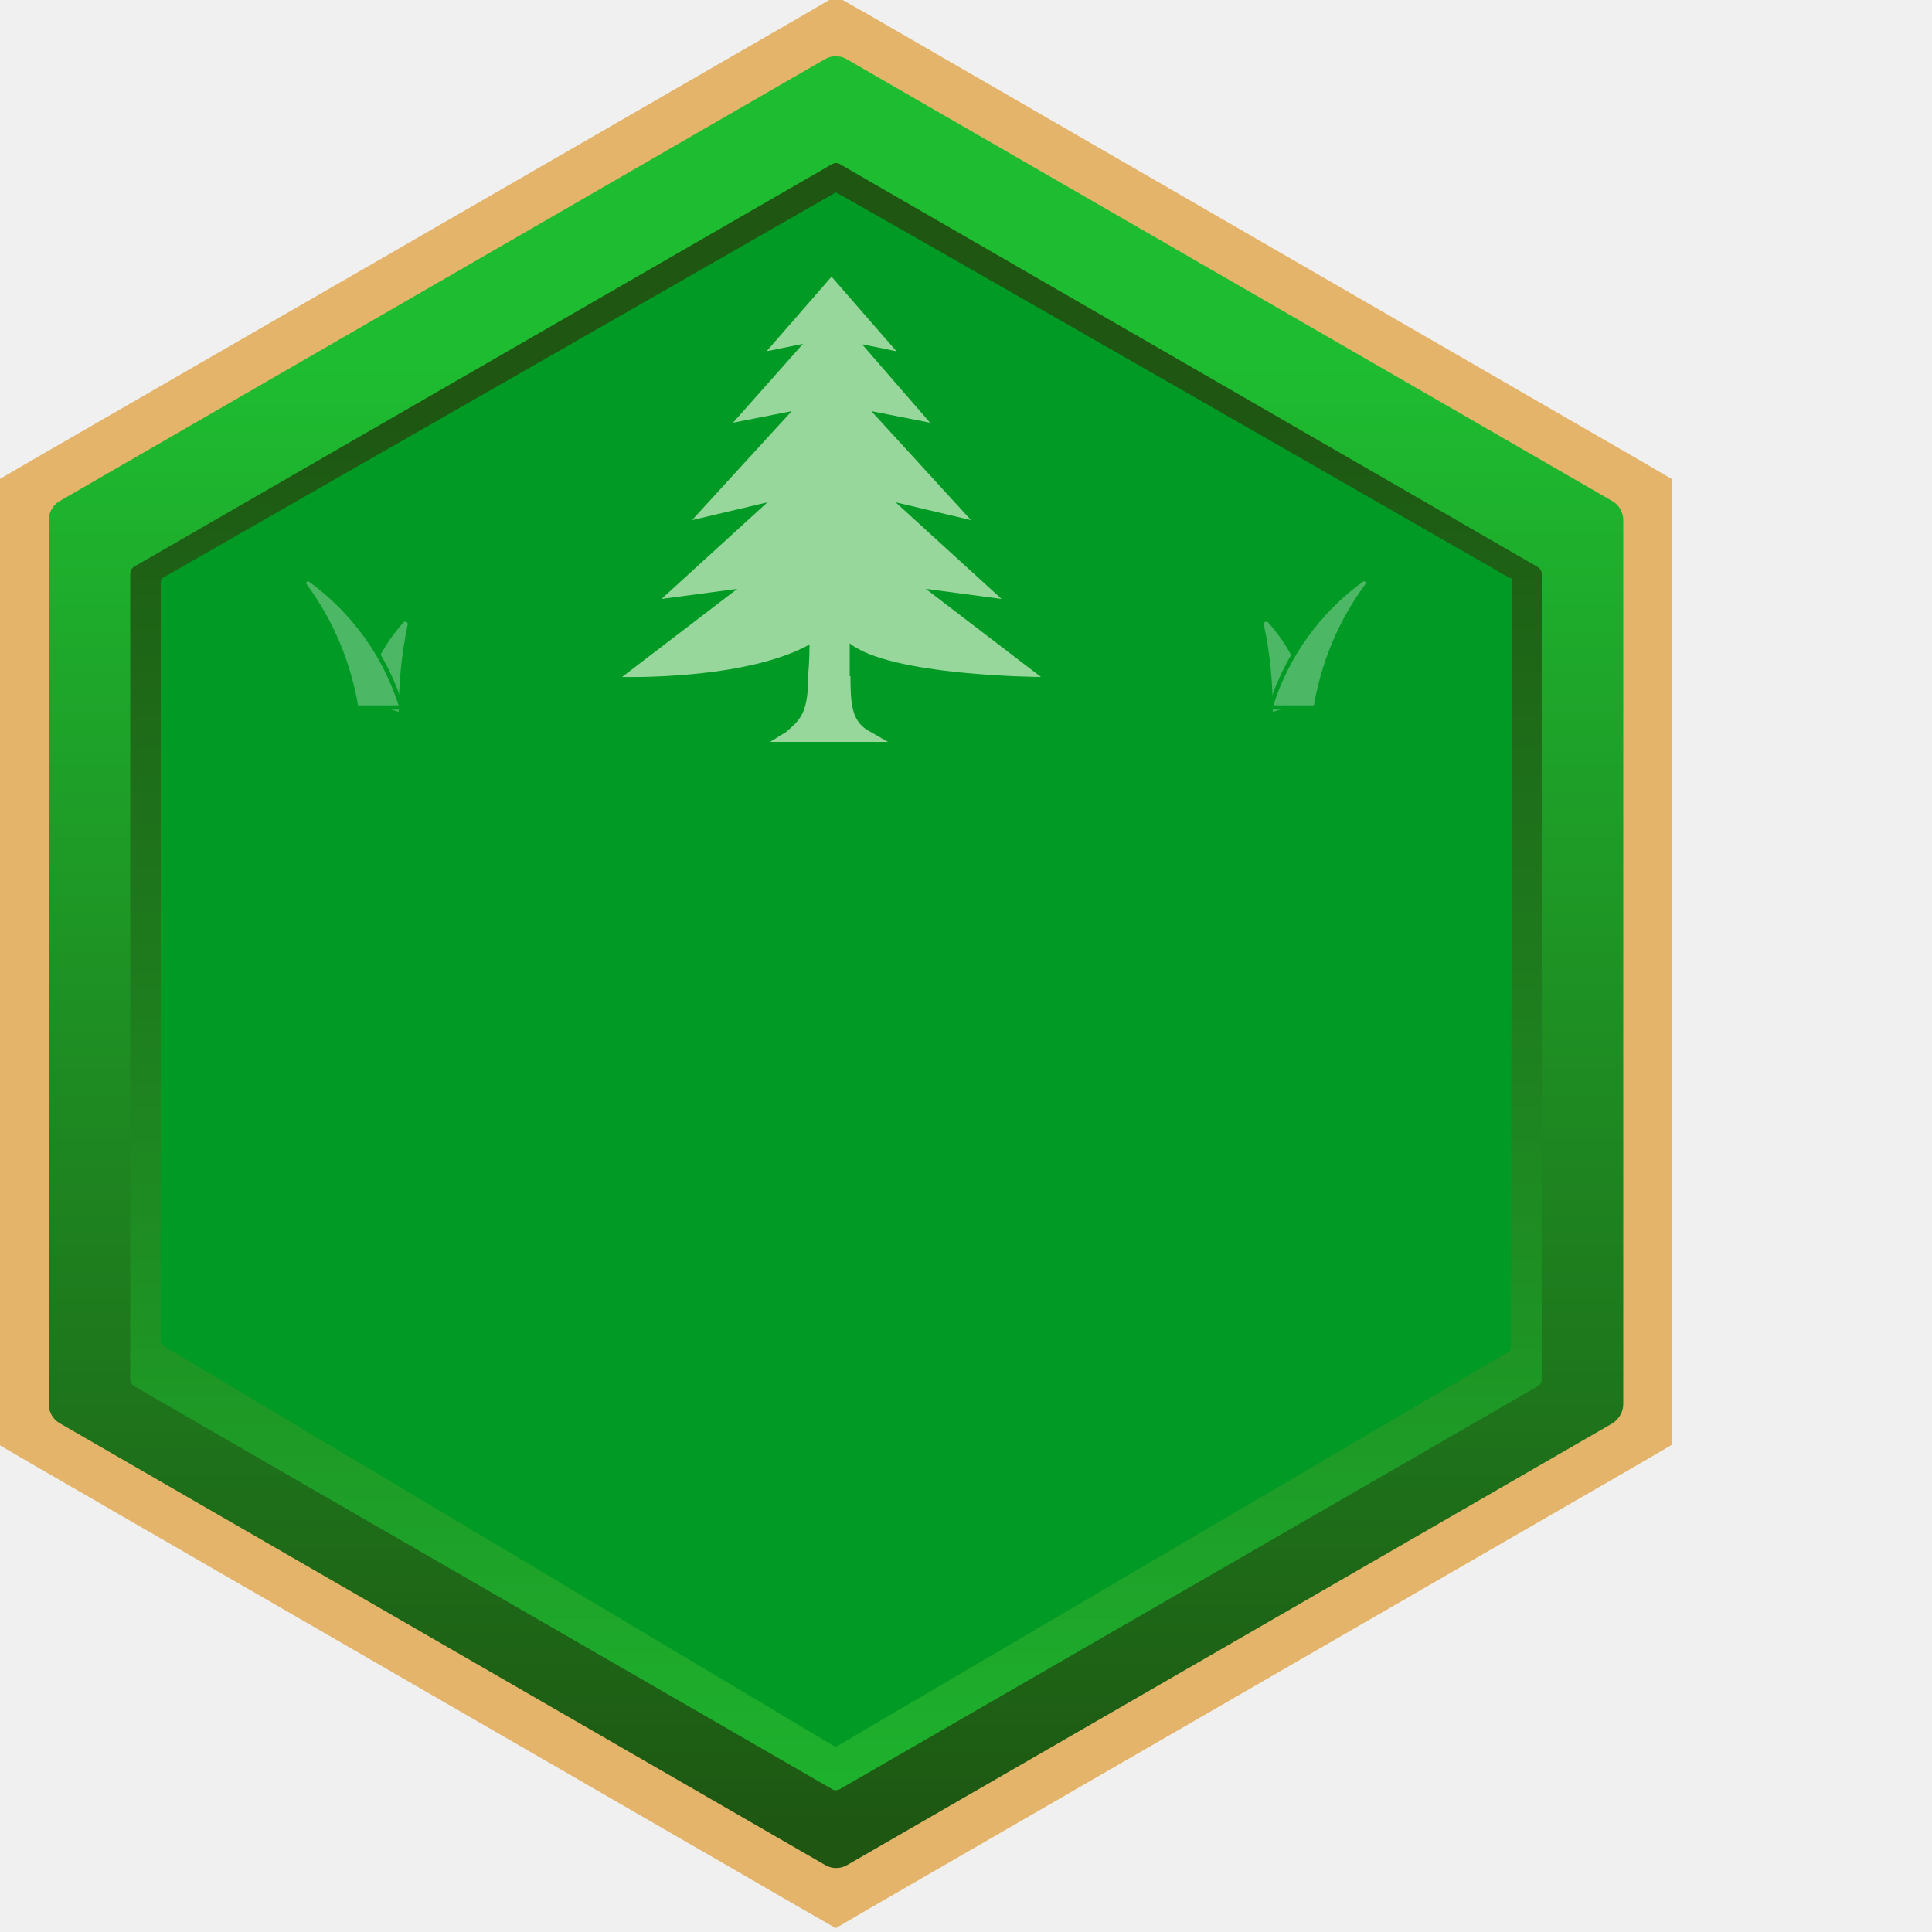
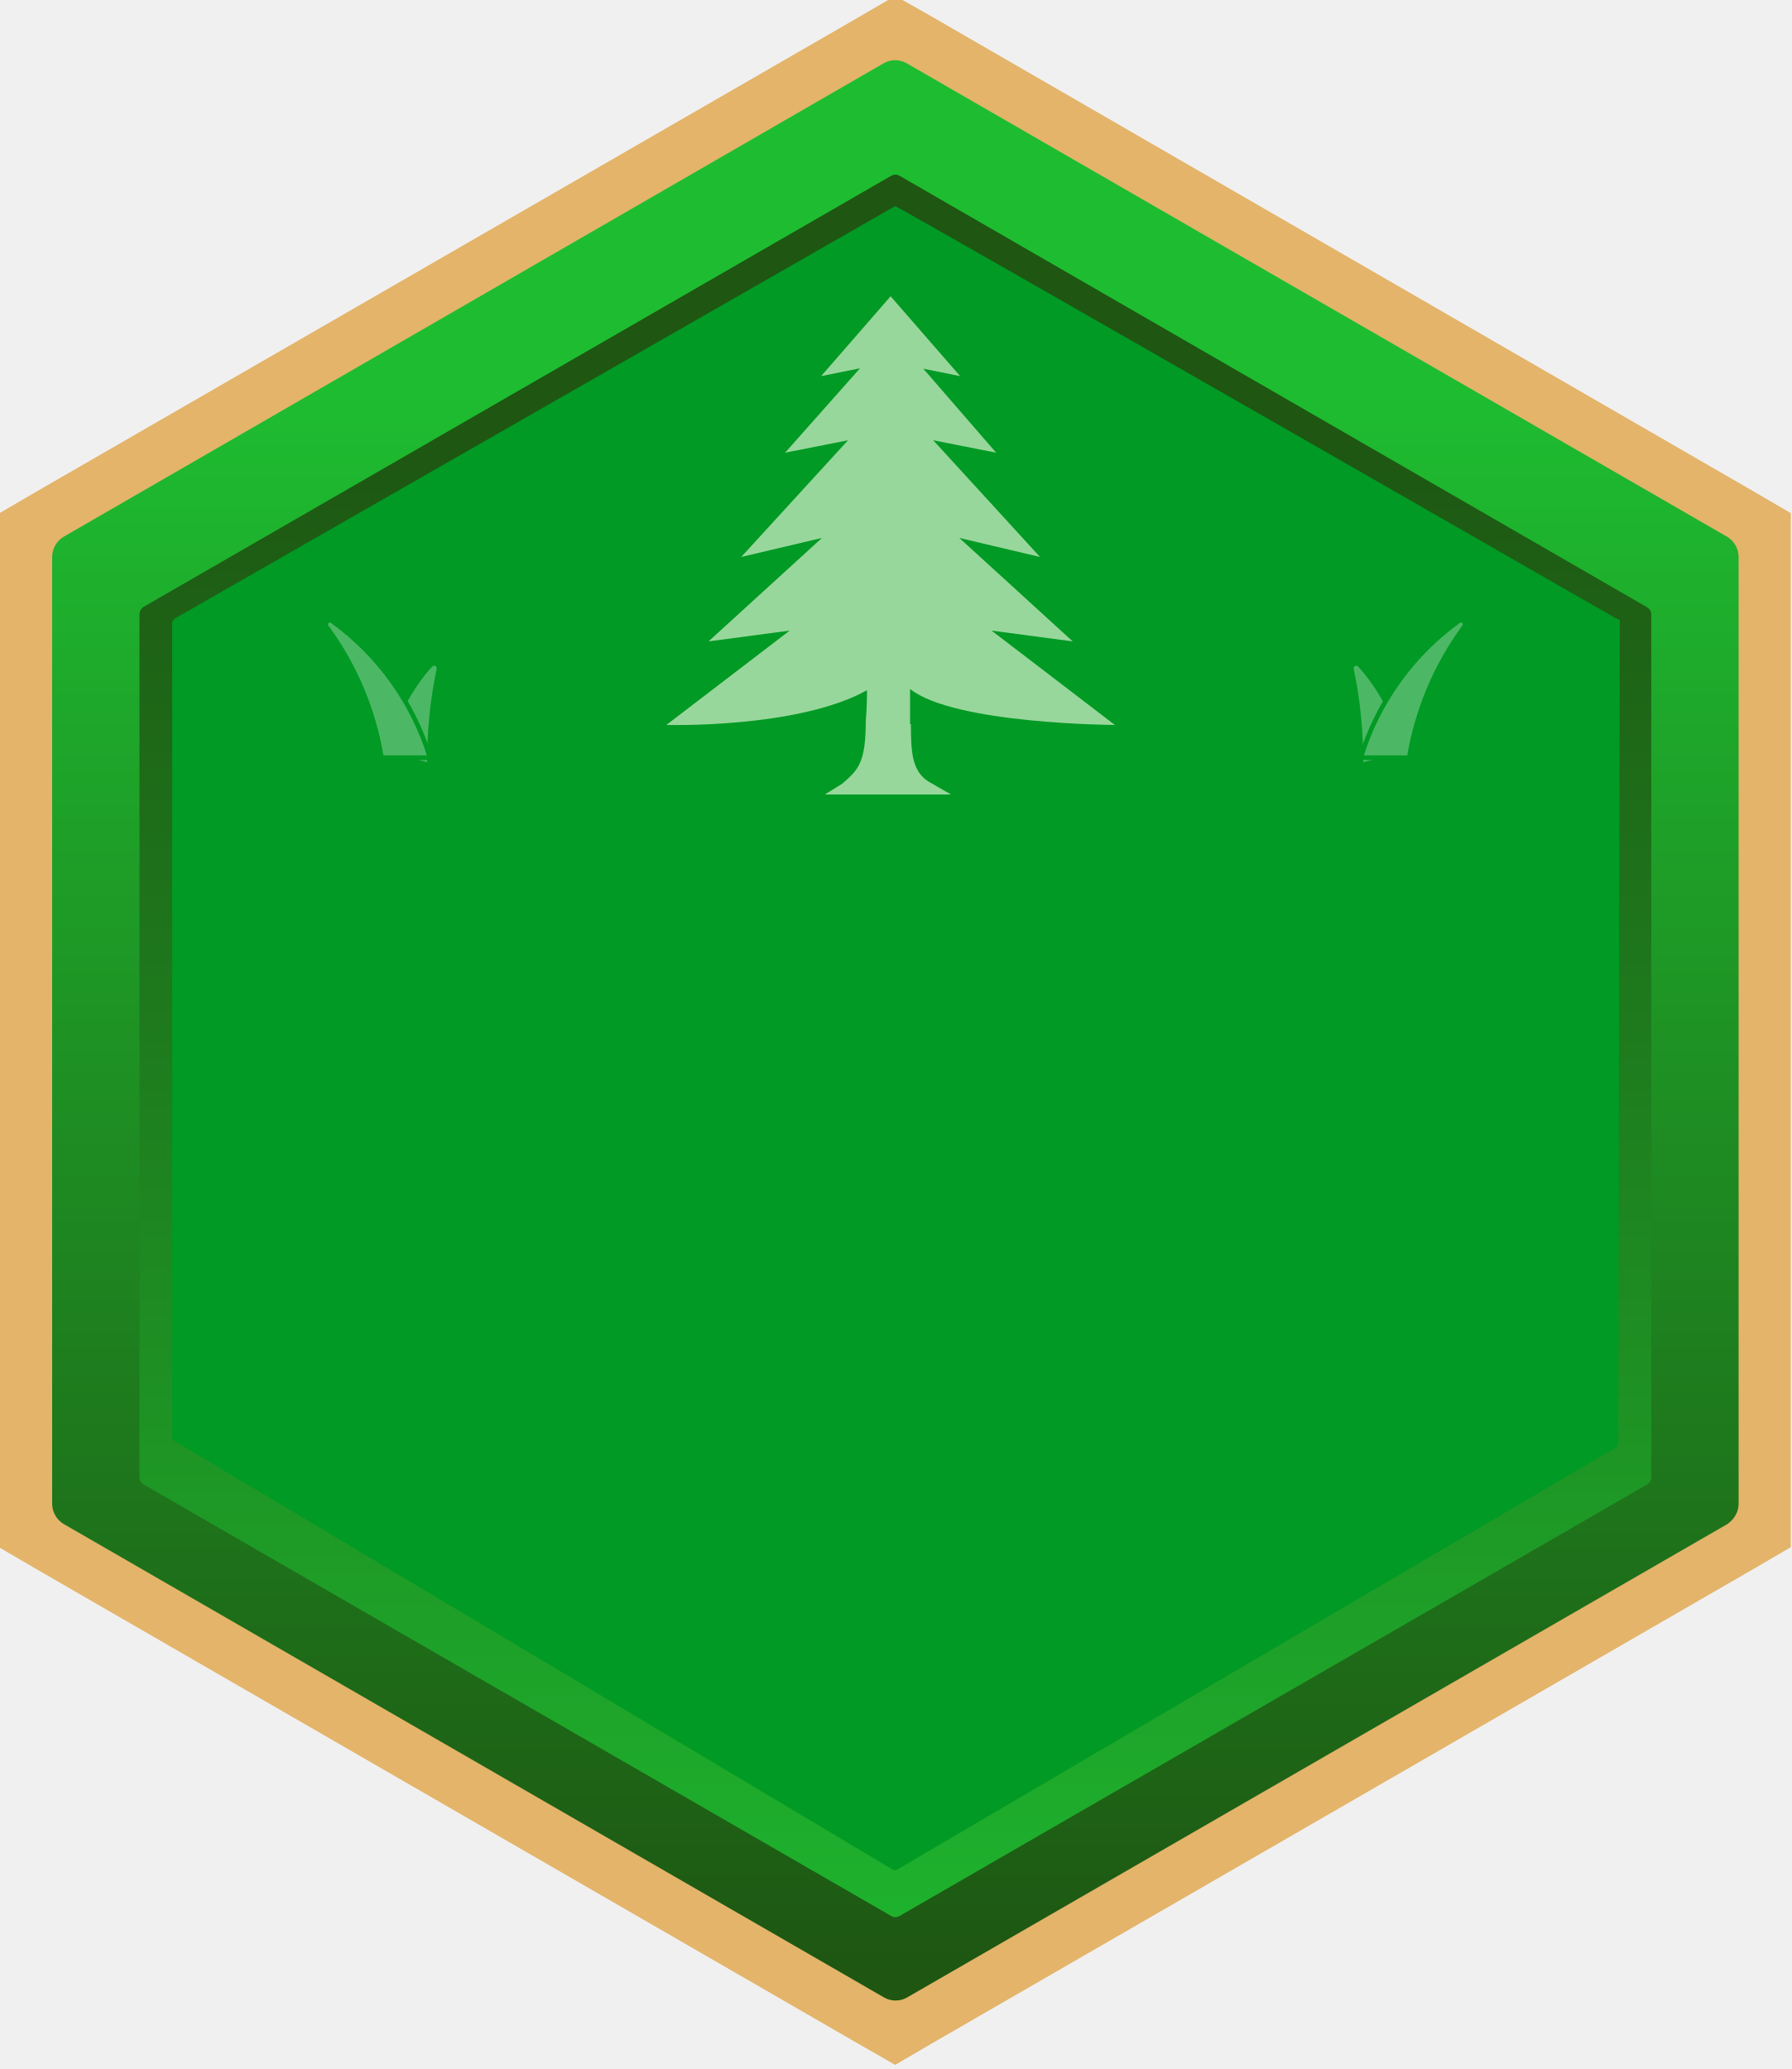
- <svg xmlns="http://www.w3.org/2000/svg" id="a" width="500" height="500" version="1.1" viewBox="0 0 500 500">
+ <svg xmlns="http://www.w3.org/2000/svg" viewBox="0 0 433 500" version="1.1" id="a" style="max-height: 500px" width="433" height="500">
  <defs>
    <style>
      .cls-1 {
        fill: url(#linear-gradient);
      }

      .cls-1, .cls-2, .cls-3, .cls-4, .cls-5, .cls-6 {
        stroke-width: 0px;
      }

      .cls-2 {
        fill: #009a24;
      }

      .cls-7 {
        stroke: #009a24;
        stroke-miterlimit: 10.2;
        stroke-width: 1.1px;
      }

      .cls-7, .cls-6 {
        fill: #fff;
      }

      .cls-3 {
        fill: #feffeb;
        opacity: .6;
      }

      .cls-4 {
        fill: #e3b46a;
      }

      .cls-5 {
        fill: url(#linear-gradient-2);
      }

      .cls-8 {
        opacity: .3;
      }
    </style>
-     <linearGradient id="linear-gradient" x1="-11076.6" y1="1467.6" x2="-11076.6" y2="1853.9" gradientTransform="translate(-10860.3 1944.9) rotate(-180)" gradientUnits="userSpaceOnUse">
-       <stop offset="0" stop-color="#1e5612" />
-       <stop offset="1" stop-color="#1ebd31" />
+     <linearGradient gradientUnits="userSpaceOnUse" gradientTransform="translate(-10860.3 1944.9) rotate(-180)" y2="1853.9" x2="-11076.6" y1="1467.6" x1="-11076.6" id="linear-gradient">
+       <stop stop-color="#1e5612" offset="0" />
+       <stop stop-color="#1ebd31" offset="1" />
    </linearGradient>
-     <linearGradient id="linear-gradient-2" x1="-11076.6" y1="-2272.9" x2="-11076.6" y2="-2674.5" gradientTransform="translate(-10860.3 2780.1) rotate(-180) scale(1 -1)" gradientUnits="userSpaceOnUse">
-       <stop offset="0" stop-color="#1ebd31" />
-       <stop offset="1" stop-color="#1e5612" />
+     <linearGradient gradientUnits="userSpaceOnUse" gradientTransform="translate(-10860.3 2780.1) rotate(-180) scale(1 -1)" y2="-2674.5" x2="-11076.6" y1="-2272.9" x1="-11076.6" id="linear-gradient-2">
+       <stop stop-color="#1ebd31" offset="0" />
+       <stop stop-color="#1e5612" offset="1" />
    </linearGradient>
  </defs>
-   <path class="cls-4" d="M429.3,126v245.9l-213,123L3.4,371.9V126L216.3,3.1l213,122.9Z" />
-   <path class="cls-4" d="M216.3,484.3L12.6,366.6v-235.3L216.3,13.7l203.8,117.7v235.3l-203.8,117.6M216.3,499l8.9-5.2,198.6-114.7,8.9-5.2V124l-8.9-5.2L225.3,4.1l-9-5.1-8.9,5.2L8.8,118.8-.1,124v250l8.9,5.2,198.6,114.7,8.9,5.1h0Z" />
-   <path class="cls-1" d="M420.1,363.4v-228.8c0-2-1.1-3.9-2.8-4.9L219.1,15.3c-1.7-1-3.9-1-5.6,0L15.4,129.7c-1.7,1-2.8,2.9-2.8,4.9v228.8c0,2,1.1,3.9,2.8,4.9l198.2,114.4c1.7,1,3.9,1,5.6,0l198.2-114.4c1.6-1.1,2.7-2.9,2.7-4.9Z" />
-   <path class="cls-5" d="M399,148.5v208.4c0,.8-.4,1.5-1.1,1.9l-180.5,104.2c-.7.4-1.5.4-2.1,0l-180.5-104.2c-.7-.4-1.1-1.1-1.1-1.9v-208.4c0-.8.4-1.5,1.1-1.9L215.3,42.5c.7-.4,1.5-.4,2.1,0l180.5,104.2c.7.4,1.1,1.1,1.1,1.8h0Z" />
-   <path class="cls-2" d="M391,348.8l.4-198.8c0-.4-.6-.4-1-.6,0,0-173.8-99.8-174.1-99.6L42.2,149.5c-.3.2-.6.6-.6,1v196.7c0,.4.2.8.5,1l173.6,103.6c.3.2.8.2,1.1,0l173.5-101.9c.5-.3.7-.7.7-1.1h0Z" />
-   <path class="cls-2" d="M215.6,85.7c7.2,0,13.6,3.5,17.6,8.8,8.1,1.2,14.7,6.8,17.4,14.2,8.8,2.9,15.2,11.1,15.2,20.9s-5.6,17-13.6,20.3c-.9,1.1-1.8,2.2-2.9,3.1-.9.8-1.9,1.5-2.9,2.2-3.4,2.1-7.3,3.3-11.6,3.3s-4.4-.3-6.5-1c-.8.8-1.7,1.6-2.7,2.3-3.6,2.6-8.1,4.2-12.9,4.2s-2.4-.1-3.6-.3c-5.6-.9-10.5-3.9-13.8-8.2-2.1.7-4.4,1-6.7,1-12.1,0-22-9.8-22-22s5.9-17.4,14.1-20.5c2-7.1,7.5-12.7,14.4-14.9,3.7-7.9,11.5-13.4,20.5-13.4M215.6,81.6c-9.8,0-18.8,5.5-23.2,14.2-6.9,2.7-12.2,8.2-14.8,15.2-9,4.3-14.9,13.5-14.9,23.5,0,14.4,11.7,26.1,26.1,26.1s3.5-.2,5.3-.5c3.9,4.1,9,6.8,14.6,7.7,1.4.2,2.8.3,4.2.3,5.5,0,10.8-1.7,15.2-4.9.5-.3.9-.7,1.4-1.1,1.8.4,3.6.6,5.4.6,4.9,0,9.6-1.4,13.7-3.9,1.2-.7,2.3-1.6,3.4-2.6.9-.8,1.9-1.8,2.7-2.8,9.2-4.3,15.1-13.4,15.1-23.7s-6.4-20.1-16.1-24.1c-3.4-7.6-10.2-13.1-18.3-14.8-4.9-5.9-12-9.2-19.8-9.2h0Z" />
+   <path d="M429.3,126v245.9l-213,123L3.4,371.9V126L216.3,3.1l213,122.9Z" class="cls-4" />
+   <path d="M216.3,484.3L12.6,366.6v-235.3L216.3,13.7l203.8,117.7v235.3l-203.8,117.6M216.3,499l8.9-5.2,198.6-114.7,8.9-5.2V124l-8.9-5.2L225.3,4.1l-9-5.1-8.9,5.2L8.8,118.8-.1,124v250l8.9,5.2,198.6,114.7,8.9,5.1h0Z" class="cls-4" />
+   <path d="M420.1,363.4v-228.8c0-2-1.1-3.9-2.8-4.9L219.1,15.3c-1.7-1-3.9-1-5.6,0L15.4,129.7c-1.7,1-2.8,2.9-2.8,4.9v228.8c0,2,1.1,3.9,2.8,4.9l198.2,114.4c1.7,1,3.9,1,5.6,0l198.2-114.4c1.6-1.1,2.7-2.9,2.7-4.9Z" class="cls-1" />
+   <path d="M399,148.5v208.4c0,.8-.4,1.5-1.1,1.9l-180.5,104.2c-.7.4-1.5.4-2.1,0l-180.5-104.2c-.7-.4-1.1-1.1-1.1-1.9v-208.4c0-.8.4-1.5,1.1-1.9L215.3,42.5c.7-.4,1.5-.4,2.1,0l180.5,104.2c.7.4,1.1,1.1,1.1,1.8h0Z" class="cls-5" />
+   <path d="M391,348.8l.4-198.8c0-.4-.6-.4-1-.6,0,0-173.8-99.8-174.1-99.6L42.2,149.5c-.3.2-.6.6-.6,1v196.7c0,.4.2.8.5,1l173.6,103.6c.3.2.8.2,1.1,0l173.5-101.9c.5-.3.7-.7.7-1.1h0Z" class="cls-2" />
+   <path d="M215.6,85.7c7.2,0,13.6,3.5,17.6,8.8,8.1,1.2,14.7,6.8,17.4,14.2,8.8,2.9,15.2,11.1,15.2,20.9s-5.6,17-13.6,20.3c-.9,1.1-1.8,2.2-2.9,3.1-.9.8-1.9,1.5-2.9,2.2-3.4,2.1-7.3,3.3-11.6,3.3s-4.4-.3-6.5-1c-.8.8-1.7,1.6-2.7,2.3-3.6,2.6-8.1,4.2-12.9,4.2s-2.4-.1-3.6-.3c-5.6-.9-10.5-3.9-13.8-8.2-2.1.7-4.4,1-6.7,1-12.1,0-22-9.8-22-22s5.9-17.4,14.1-20.5c2-7.1,7.5-12.7,14.4-14.9,3.7-7.9,11.5-13.4,20.5-13.4M215.6,81.6c-9.8,0-18.8,5.5-23.2,14.2-6.9,2.7-12.2,8.2-14.8,15.2-9,4.3-14.9,13.5-14.9,23.5,0,14.4,11.7,26.1,26.1,26.1s3.5-.2,5.3-.5c3.9,4.1,9,6.8,14.6,7.7,1.4.2,2.8.3,4.2.3,5.5,0,10.8-1.7,15.2-4.9.5-.3.9-.7,1.4-1.1,1.8.4,3.6.6,5.4.6,4.9,0,9.6-1.4,13.7-3.9,1.2-.7,2.3-1.6,3.4-2.6.9-.8,1.9-1.8,2.7-2.8,9.2-4.3,15.1-13.4,15.1-23.7s-6.4-20.1-16.1-24.1c-3.4-7.6-10.2-13.1-18.3-14.8-4.9-5.9-12-9.2-19.8-9.2h0Z" class="cls-2" />
  <g class="cls-8">
-     <path class="cls-6" d="M94.2,180.7c1.7-7,4.9-13.7,10.2-19.6.4-.5,1.3-.1,1.1.6-1.6,7.5-2.3,15.1-2.3,22.5-3.1-.8-6.1-1.8-9-3.5Z" />
-     <path class="cls-7" d="M103.9,183.1c-4-13.2-12.4-24.9-23.6-33-.9-.7-2.1.5-1.4,1.4,6.8,9.2,11.4,20.1,13.3,31.6h11.7Z" />
-     <path class="cls-6" d="M338.4,180.7c-1.7-7-4.9-13.7-10.2-19.6-.4-.5-1.3-.1-1.1.6,1.6,7.5,2.3,15.1,2.3,22.5,3.2-.8,6.2-1.8,9-3.5h0Z" />
-     <path class="cls-7" d="M328.8,183.1c4-13.2,12.4-24.9,23.6-33,.9-.7,2.1.5,1.4,1.4-6.8,9.2-11.4,20.1-13.3,31.6h-11.7Z" />
+     <path d="M94.2,180.7c1.7-7,4.9-13.7,10.2-19.6.4-.5,1.3-.1,1.1.6-1.6,7.5-2.3,15.1-2.3,22.5-3.1-.8-6.1-1.8-9-3.5Z" class="cls-6" />
+     <path d="M103.9,183.1c-4-13.2-12.4-24.9-23.6-33-.9-.7-2.1.5-1.4,1.4,6.8,9.2,11.4,20.1,13.3,31.6h11.7Z" class="cls-7" />
+     <path d="M338.4,180.7c-1.7-7-4.9-13.7-10.2-19.6-.4-.5-1.3-.1-1.1.6,1.6,7.5,2.3,15.1,2.3,22.5,3.2-.8,6.2-1.8,9-3.5h0Z" class="cls-6" />
+     <path d="M328.8,183.1c4-13.2,12.4-24.9,23.6-33,.9-.7,2.1.5,1.4,1.4-6.8,9.2-11.4,20.1-13.3,31.6h-11.7Z" class="cls-7" />
  </g>
-   <path class="cls-3" d="M219.9,175.1v-8.6c10.6,8.5,49.5,8.7,49.5,8.7l-29.8-22.8,19.6,2.6-27.4-25,19.5,4.6-25.8-28.2,15.2,3-17.6-20.3,8.9,1.8-16.8-19.3-16.8,19.3,9.4-1.9-18.1,20.4,15.2-3-25.8,28.2,19.5-4.6-27.4,25,19.6-2.6-29.8,22.8s31.8.9,48.5-8.4c0,4.4-.3,7.2-.3,7.2,0,10.4-1.8,12-5.7,15.4l-4.2,2.6h30.5l-5.4-3.1c-4-2.5-4.3-7-4.3-13.9h-.2Z" />
+   <path d="M219.9,175.1v-8.6c10.6,8.5,49.5,8.7,49.5,8.7l-29.8-22.8,19.6,2.6-27.4-25,19.5,4.6-25.8-28.2,15.2,3-17.6-20.3,8.9,1.8-16.8-19.3-16.8,19.3,9.4-1.9-18.1,20.4,15.2-3-25.8,28.2,19.5-4.6-27.4,25,19.6-2.6-29.8,22.8s31.8.9,48.5-8.4c0,4.4-.3,7.2-.3,7.2,0,10.4-1.8,12-5.7,15.4l-4.2,2.6h30.5l-5.4-3.1c-4-2.5-4.3-7-4.3-13.9h-.2Z" class="cls-3" />
</svg>
